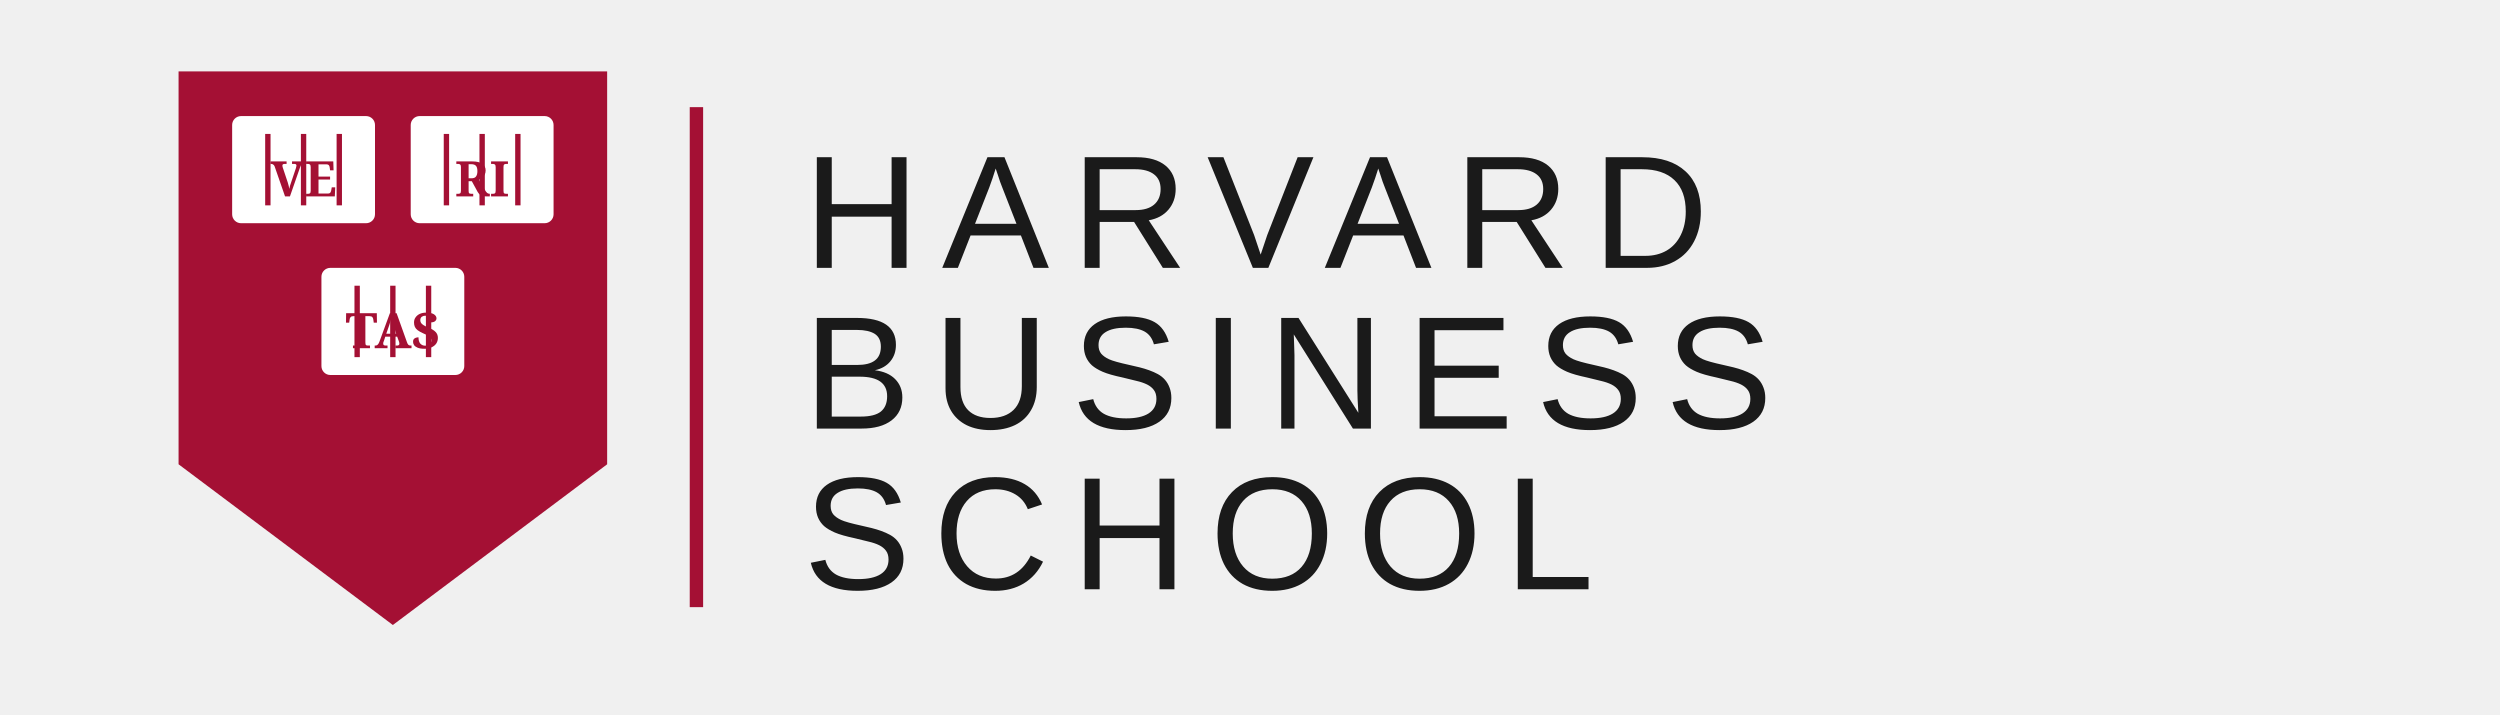
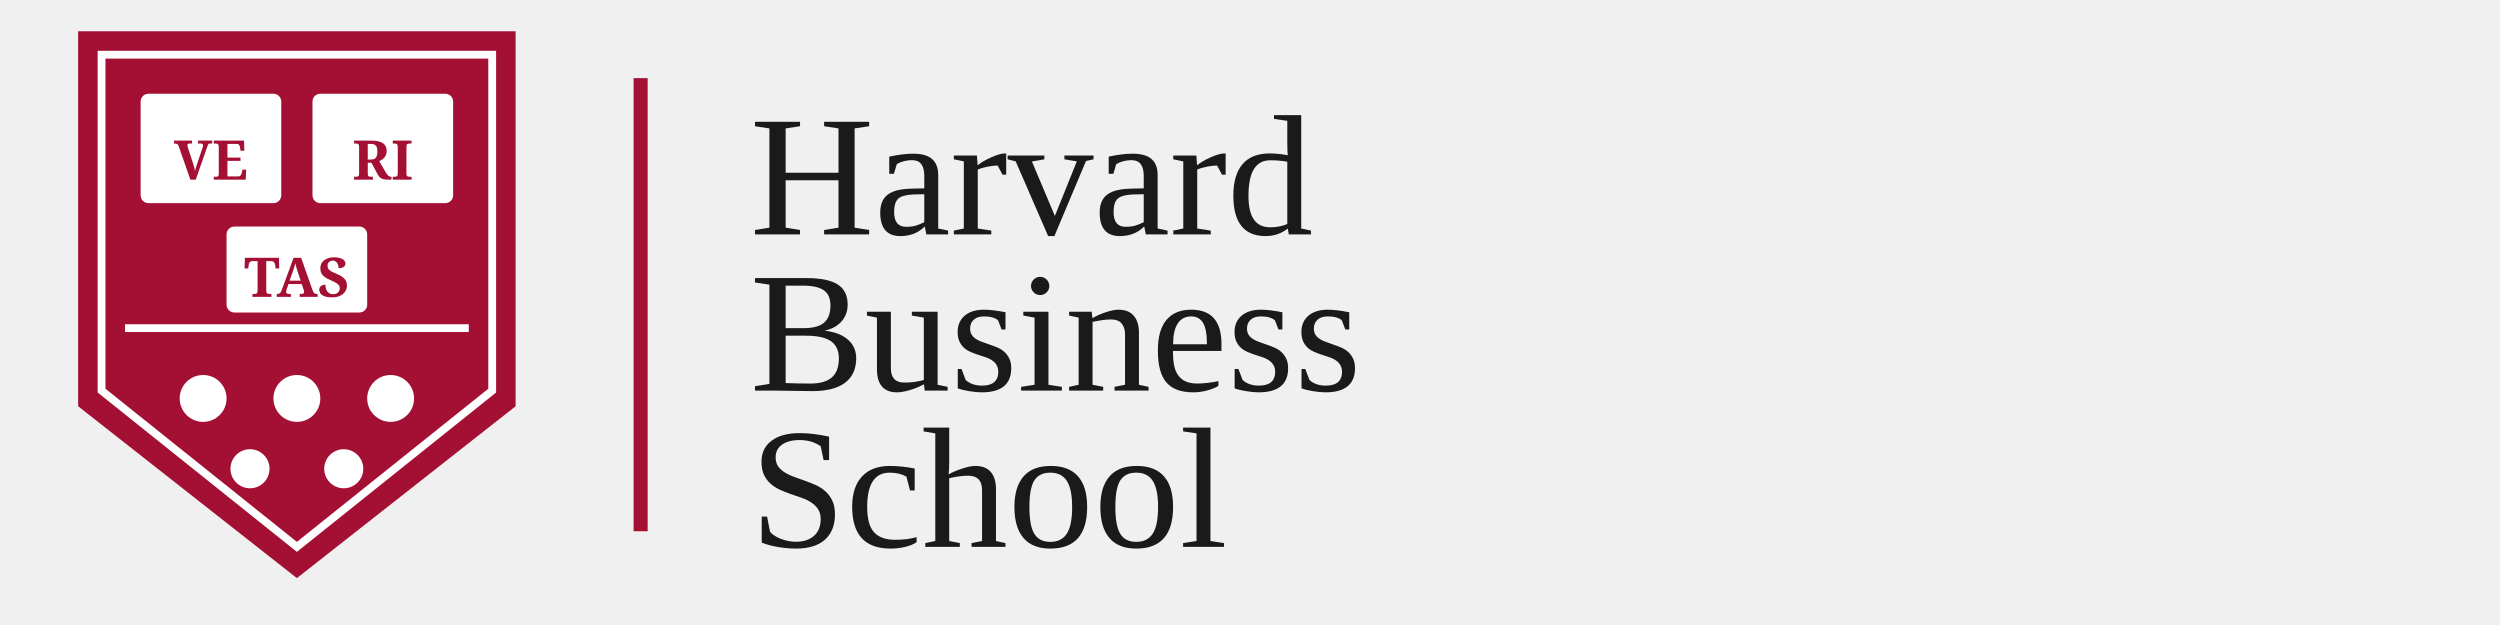
- <svg xmlns="http://www.w3.org/2000/svg" viewBox="0 0 280 80">
-   <g transform="translate(20, 8)">
-     <path d="M0 0 L48 0 L48 44 L24 62 L0 44 Z" fill="#A41034" />
-     <rect x="6" y="5" width="16" height="12" rx="1" fill="#FFFFFF" />
-     <line x1="10" y1="7" x2="10" y2="15" stroke="#A41034" stroke-width="0.6" />
-     <line x1="14" y1="7" x2="14" y2="15" stroke="#A41034" stroke-width="0.6" />
-     <line x1="18" y1="7" x2="18" y2="15" stroke="#A41034" stroke-width="0.6" />
-     <rect x="26" y="5" width="16" height="12" rx="1" fill="#FFFFFF" />
-     <line x1="30" y1="7" x2="30" y2="15" stroke="#A41034" stroke-width="0.6" />
-     <line x1="34" y1="7" x2="34" y2="15" stroke="#A41034" stroke-width="0.6" />
-     <line x1="38" y1="7" x2="38" y2="15" stroke="#A41034" stroke-width="0.6" />
-     <rect x="16" y="22" width="16" height="12" rx="1" fill="#FFFFFF" />
-     <line x1="20" y1="24" x2="20" y2="32" stroke="#A41034" stroke-width="0.6" />
-     <line x1="24" y1="24" x2="24" y2="32" stroke="#A41034" stroke-width="0.6" />
-     <line x1="28" y1="24" x2="28" y2="32" stroke="#A41034" stroke-width="0.6" />
-     <text x="14" y="14" font-family="Georgia,serif" font-size="5.5" fill="#A41034" text-anchor="middle" font-weight="700">VE</text>
-     <text x="34" y="14" font-family="Georgia,serif" font-size="5.5" fill="#A41034" text-anchor="middle" font-weight="700">RI</text>
-     <text x="24" y="31" font-family="Georgia,serif" font-size="5.5" fill="#A41034" text-anchor="middle" font-weight="700">TAS</text>
+ <svg xmlns="http://www.w3.org/2000/svg" viewBox="0 0 320 80">
+   <g transform="translate(10, 4)">
+     <path d="M0,0 L56,0 L56,48 L28,70 L0,48 Z" fill="#A41034" />
+     <path d="M3,3 L53,3 L53,46 L28,66 L3,46 Z" fill="none" stroke="#FFFFFF" stroke-width="1" />
+     <line x1="6" y1="38" x2="50" y2="38" stroke="#FFFFFF" stroke-width="1" />
+     <g fill="#FFFFFF">
+       <rect x="8" y="8" width="18" height="14" rx="1" />
+       <rect x="30" y="8" width="18" height="14" rx="1" />
+       <rect x="19" y="25" width="18" height="11" rx="1" />
+     </g>
+     <text x="17" y="19" font-family="Georgia,serif" font-size="7" fill="#A41034" text-anchor="middle" font-weight="700">VE</text>
+     <text x="39" y="19" font-family="Georgia,serif" font-size="7" fill="#A41034" text-anchor="middle" font-weight="700">RI</text>
+     <text x="28" y="34" font-family="Georgia,serif" font-size="7" fill="#A41034" text-anchor="middle" font-weight="700">TAS</text>
+     <g fill="#FFFFFF">
+       <circle cx="16" cy="47" r="3" />
+       <circle cx="28" cy="47" r="3" />
+       <circle cx="40" cy="47" r="3" />
+       <circle cx="22" cy="56" r="2.5" />
+       <circle cx="34" cy="56" r="2.5" />
+     </g>
  </g>
-   <line x1="78" y1="12" x2="78" y2="68" stroke="#A41034" stroke-width="1.5" />
-   <text x="90" y="30" font-family="Arial,Helvetica,sans-serif" font-size="18" fill="#1a1a1a" font-weight="400" letter-spacing="2.5">HARVARD</text>
-   <text x="90" y="48" font-family="Arial,Helvetica,sans-serif" font-size="18" fill="#1a1a1a" font-weight="400" letter-spacing="2.5">BUSINESS</text>
-   <text x="90" y="66" font-family="Arial,Helvetica,sans-serif" font-size="18" fill="#1a1a1a" font-weight="400" letter-spacing="2.5">SCHOOL</text>
+   <line x1="82" y1="10" x2="82" y2="68" stroke="#A41034" stroke-width="1.8" />
+   <text x="96" y="30" font-family="Georgia,'Times New Roman',serif" font-size="22" fill="#1a1a1a" font-weight="400">Harvard</text>
+   <text x="96" y="50" font-family="Georgia,'Times New Roman',serif" font-size="22" fill="#1a1a1a" font-weight="400">Business</text>
+   <text x="96" y="70" font-family="Georgia,'Times New Roman',serif" font-size="22" fill="#1a1a1a" font-weight="400">School</text>
</svg>
